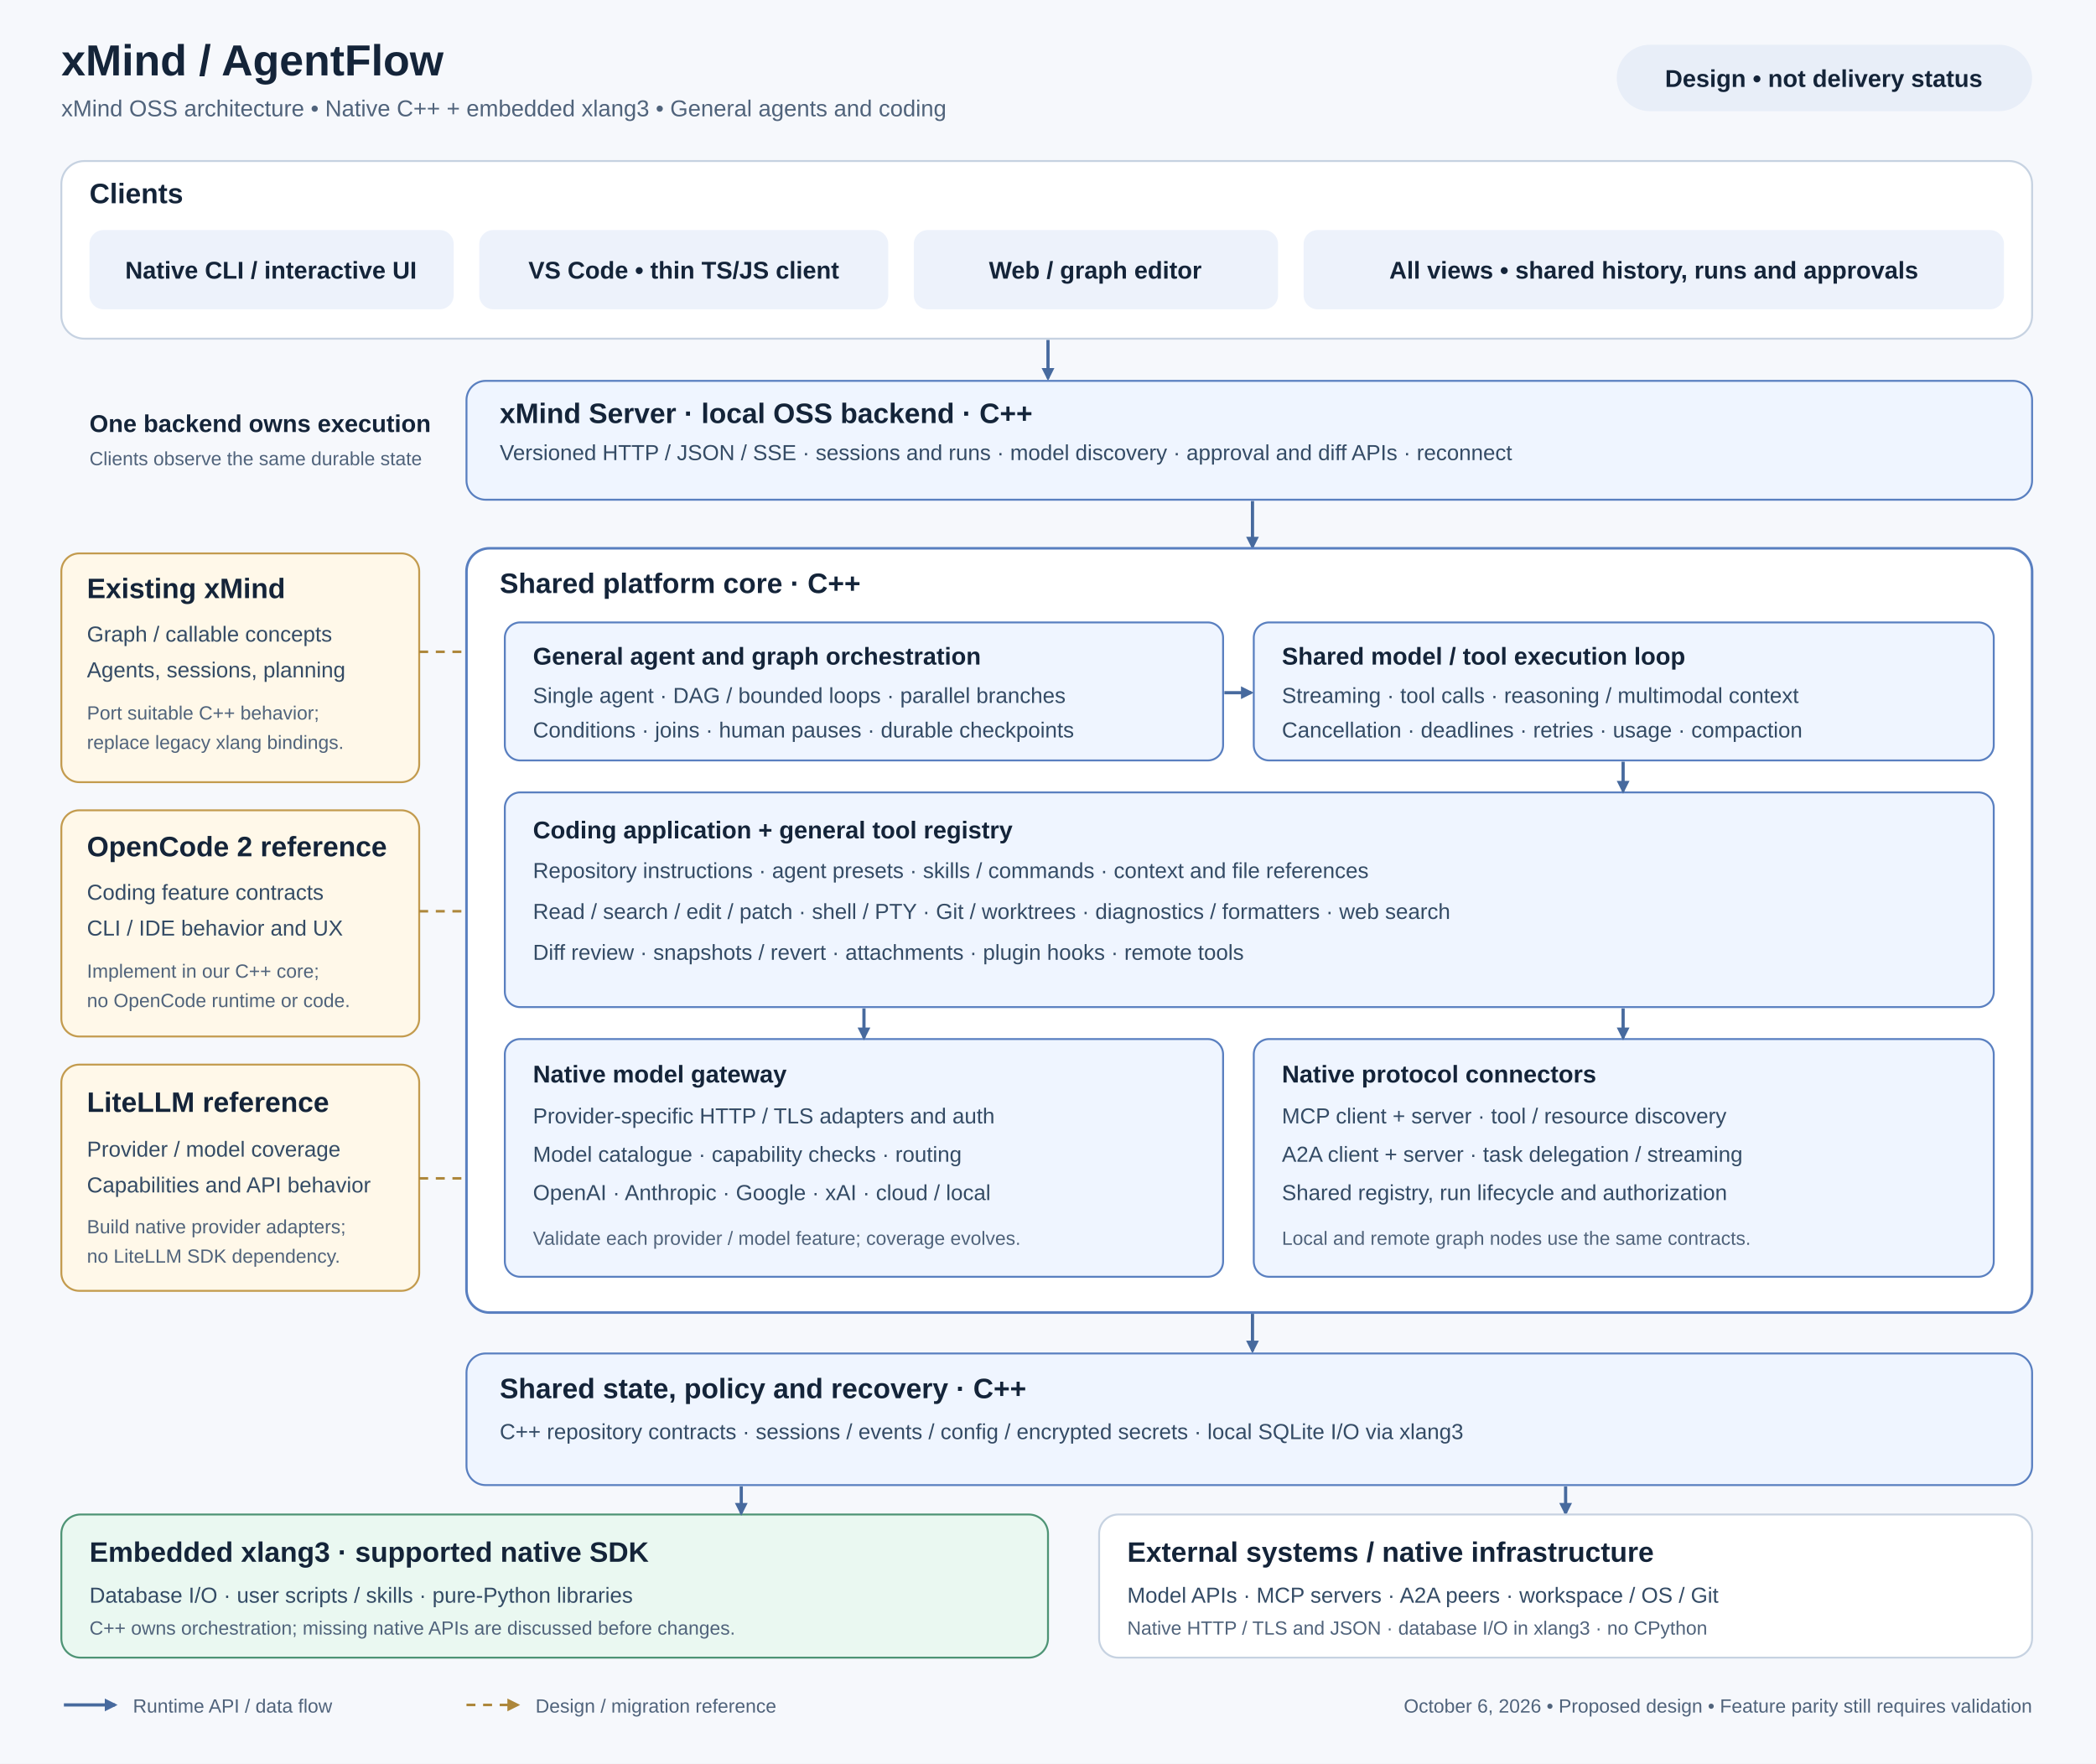
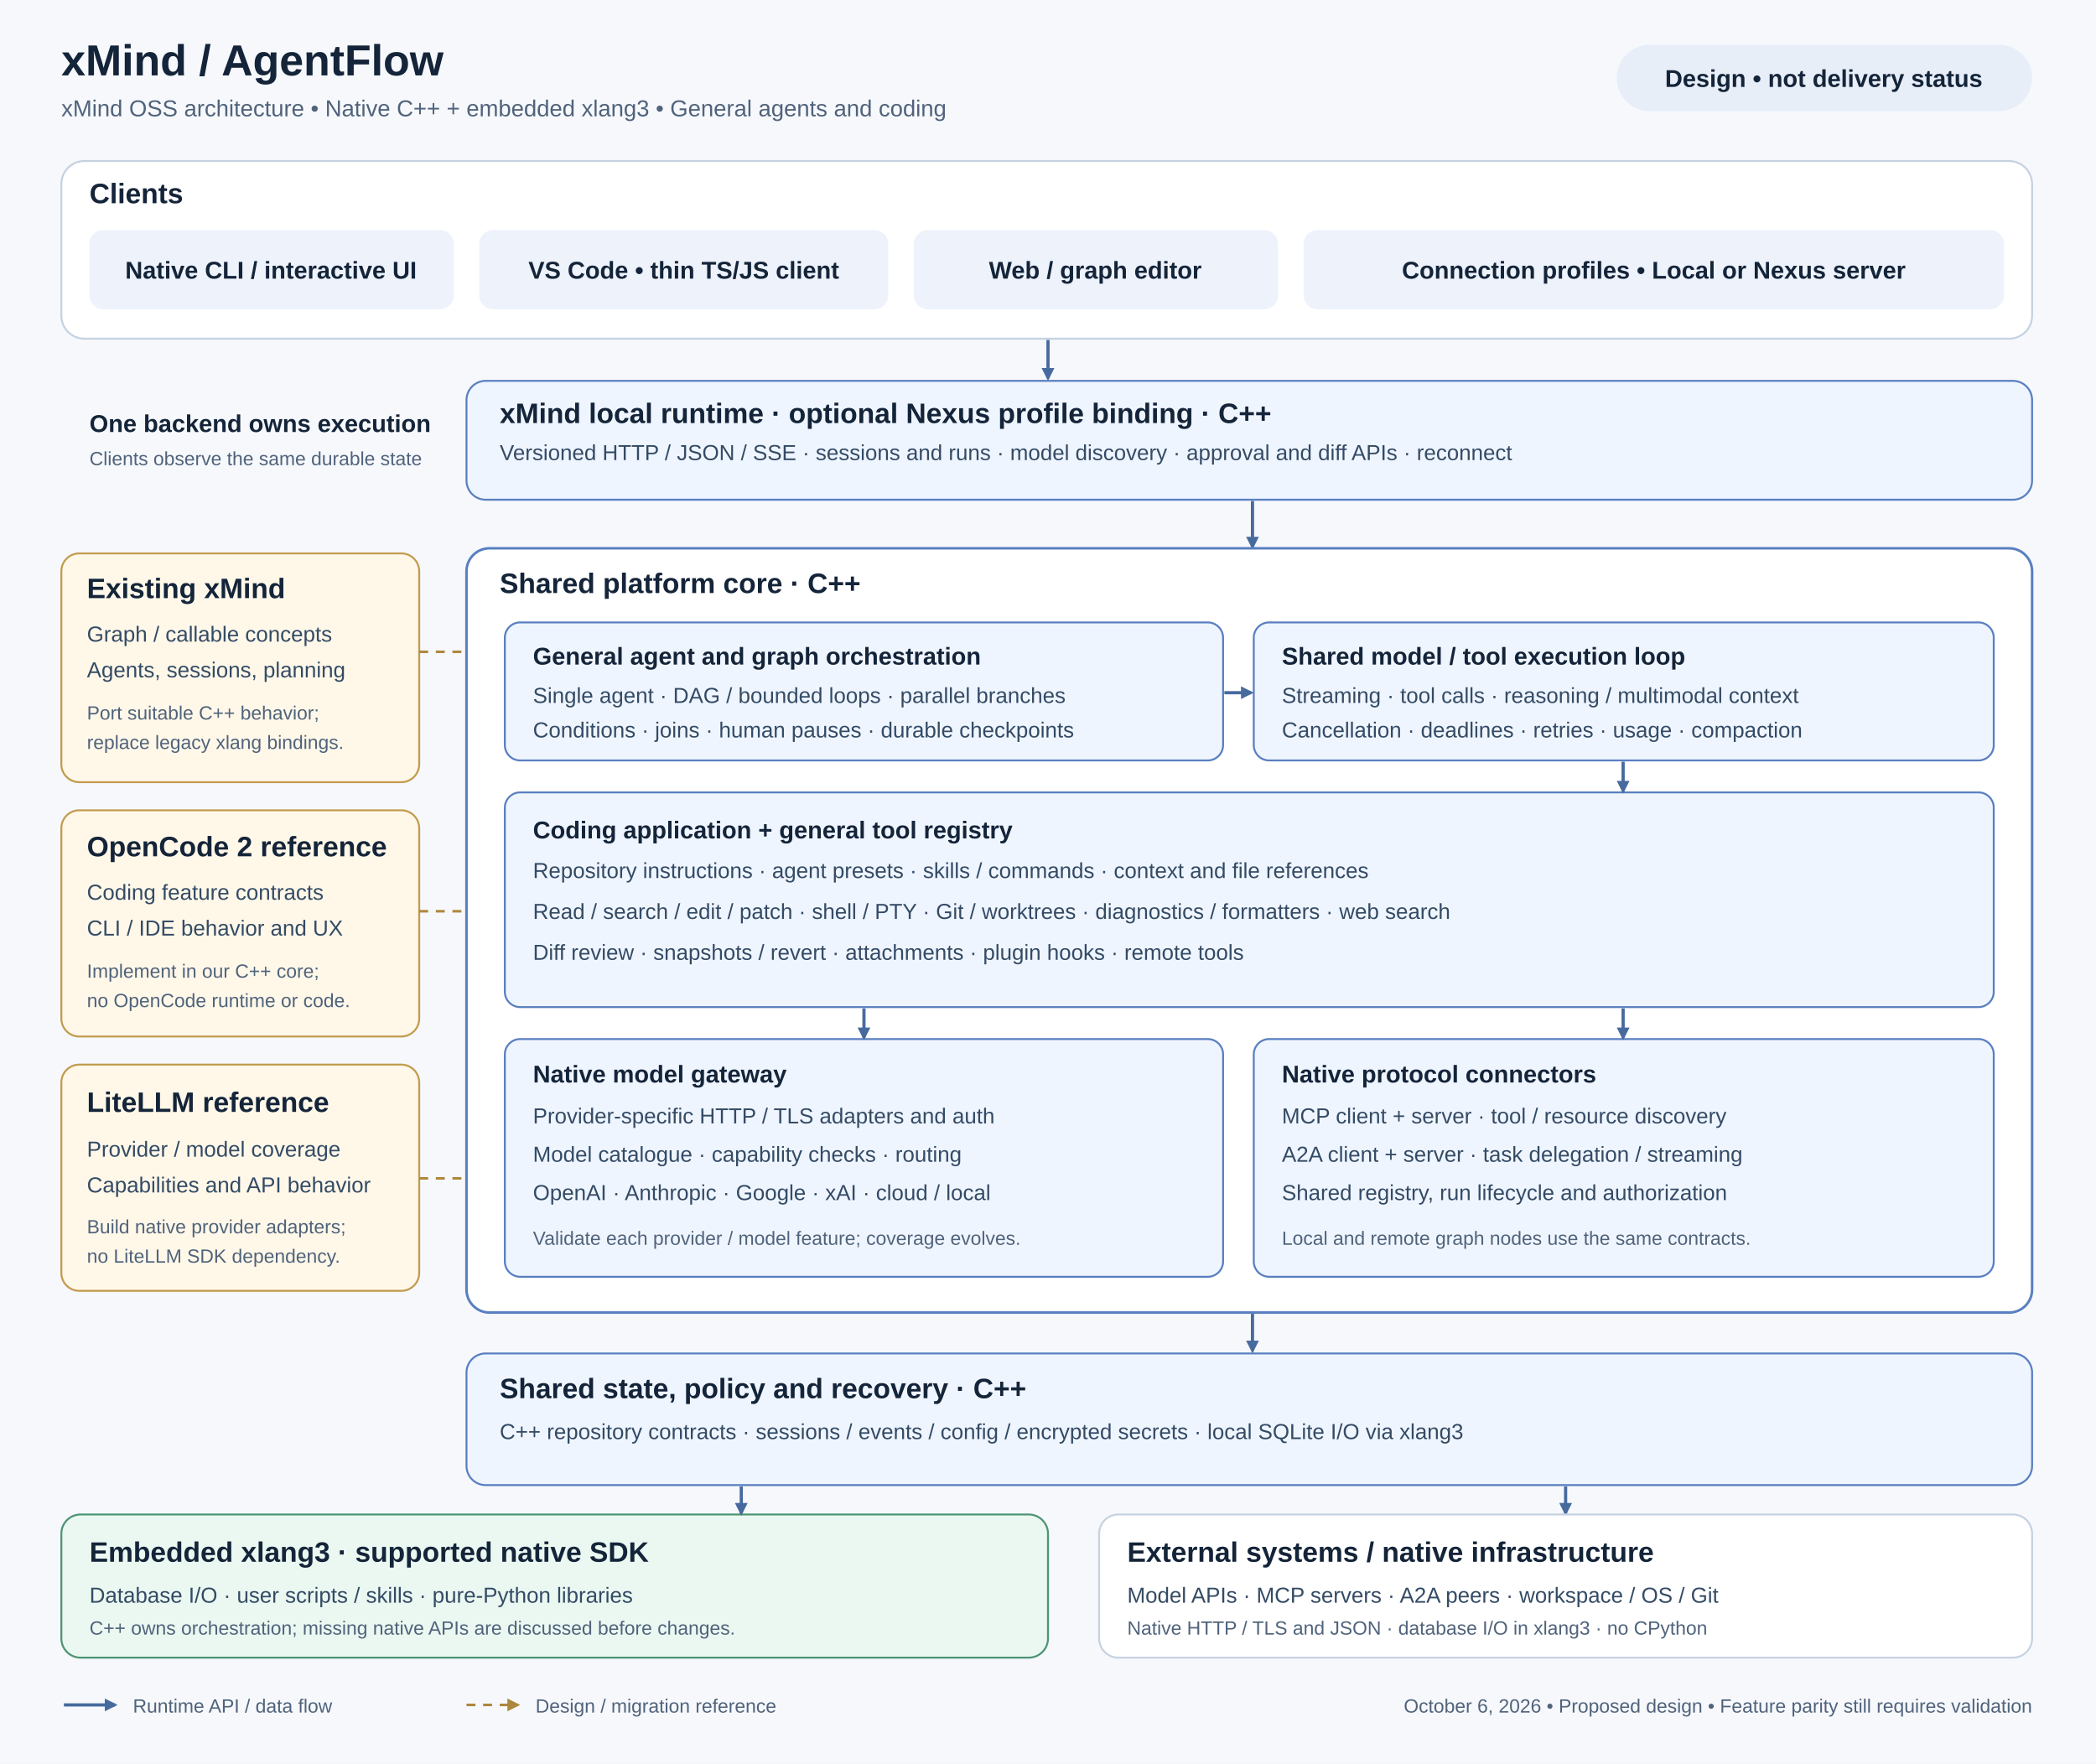
<svg xmlns="http://www.w3.org/2000/svg" width="1640" height="1380" viewBox="0 0 1640 1380" role="img" aria-labelledby="title desc">
  <defs>
    <style>
      text { font-family: 'Segoe UI', Arial, sans-serif; fill: #142439; }
      .title { font-size: 34px; font-weight: 700; }
      .subtitle { font-size: 18px; fill: #50637b; }
      .heading { font-size: 22px; font-weight: 700; }
      .label { font-size: 19px; font-weight: 600; }
      .body { font-size: 17px; fill: #344b65; }
      .small { font-size: 15px; fill: #50637b; }
      .card { fill: #fff; stroke: #c6d2e1; stroke-width: 1.5; }
      .native { fill: #eff5ff; stroke: #597fc0; stroke-width: 1.5; }
      .runtime { fill: #eaf8f1; stroke: #4e9475; stroke-width: 1.5; }
      .ref { fill: #fff8e9; stroke: #c39b4e; stroke-width: 1.5; }
      .flow { fill: none; stroke: #476a9e; stroke-width: 2.5; marker-end: url(#arrow); }
      .reference { fill: none; stroke: #ad873b; stroke-width: 2; stroke-dasharray: 7 6; marker-end: url(#refArrow); }
    </style>
    <marker id="arrow" markerWidth="10" markerHeight="10" refX="8" refY="5" orient="auto" markerUnits="userSpaceOnUse">
      <path d="M0 0L10 5L0 10Z" fill="#476a9e" />
    </marker>
    <marker id="refArrow" markerWidth="10" markerHeight="10" refX="8" refY="5" orient="auto" markerUnits="userSpaceOnUse">
      <path d="M0 0L10 5L0 10Z" fill="#ad873b" />
    </marker>
  </defs>
  <rect width="1640" height="1380" fill="#f6f8fc" />
  <text x="48" y="59" class="title">xMind / AgentFlow</text>
  <text x="48" y="91" class="subtitle">xMind OSS architecture • Native C++ + embedded xlang3 • General agents and coding</text>
  <rect x="1265" y="35" width="325" height="52" rx="26" fill="#e8eef8" />
  <text x="1427" y="68" text-anchor="middle" class="label">Design • not delivery status</text>
  <rect x="48" y="126" width="1542" height="139" rx="18" class="card" />
  <text x="70" y="159" class="heading">Clients</text>
  <rect x="70" y="180" width="285" height="62" rx="11" fill="#edf2fb" />
  <text x="212" y="218" text-anchor="middle" class="label">Native CLI / interactive UI</text>
  <rect x="375" y="180" width="320" height="62" rx="11" fill="#edf2fb" />
  <text x="535" y="218" text-anchor="middle" class="label">VS Code • thin TS/JS client</text>
  <rect x="715" y="180" width="285" height="62" rx="11" fill="#edf2fb" />
  <text x="857" y="218" text-anchor="middle" class="label">Web / graph editor</text>
  <rect x="1020" y="180" width="548" height="62" rx="11" fill="#edf2fb" />
-   <text x="1294" y="218" text-anchor="middle" class="label">All views • shared history, runs and approvals</text>
+   <text x="1294" y="218" text-anchor="middle" class="label">Connection profiles • Local or Nexus server</text>
  <path d="M820 266V296" class="flow" />
  <rect x="365" y="298" width="1225" height="93" rx="15" class="native" />
-   <text x="391" y="331" class="heading">xMind Server · local OSS backend · C++</text>
+   <text x="391" y="331" class="heading">xMind local runtime · optional Nexus profile binding · C++</text>
  <text x="391" y="360" class="body">Versioned HTTP / JSON / SSE · sessions and runs · model discovery · approval and diff APIs · reconnect</text>
  <text x="70" y="338" class="label">One backend owns execution</text>
  <text x="70" y="364" class="small">Clients observe the same durable state</text>
  <path d="M980 392V428" class="flow" />
  <rect x="48" y="433" width="280" height="179" rx="14" class="ref" />
  <text x="68" y="468" class="heading">Existing xMind</text>
  <text x="68" y="502" class="body">Graph / callable concepts</text>
  <text x="68" y="530" class="body">Agents, sessions, planning</text>
  <text x="68" y="563" class="small">Port suitable C++ behavior;</text>
  <text x="68" y="586" class="small">replace legacy xlang bindings.</text>
  <path d="M328 510H392" class="reference" />
  <rect x="48" y="634" width="280" height="177" rx="14" class="ref" />
  <text x="68" y="670" class="heading">OpenCode 2 reference</text>
  <text x="68" y="704" class="body">Coding feature contracts</text>
  <text x="68" y="732" class="body">CLI / IDE behavior and UX</text>
  <text x="68" y="765" class="small">Implement in our C++ core;</text>
  <text x="68" y="788" class="small">no OpenCode runtime or code.</text>
  <path d="M328 713H392" class="reference" />
  <rect x="48" y="833" width="280" height="177" rx="14" class="ref" />
  <text x="68" y="870" class="heading">LiteLLM reference</text>
  <text x="68" y="905" class="body">Provider / model coverage</text>
  <text x="68" y="933" class="body">Capabilities and API behavior</text>
  <text x="68" y="965" class="small">Build native provider adapters;</text>
  <text x="68" y="988" class="small">no LiteLLM SDK dependency.</text>
  <path d="M328 922H392" class="reference" />
  <rect x="365" y="429" width="1225" height="598" rx="18" fill="#fff" stroke="#597fc0" stroke-width="2" />
  <text x="391" y="464" class="heading">Shared platform core · C++</text>
  <rect x="395" y="487" width="562" height="108" rx="12" class="native" />
  <text x="417" y="520" class="label">General agent and graph orchestration</text>
  <text x="417" y="550" class="body">Single agent · DAG / bounded loops · parallel branches</text>
  <text x="417" y="577" class="body">Conditions · joins · human pauses · durable checkpoints</text>
  <rect x="981" y="487" width="579" height="108" rx="12" class="native" />
  <text x="1003" y="520" class="label">Shared model / tool execution loop</text>
  <text x="1003" y="550" class="body">Streaming · tool calls · reasoning / multimodal context</text>
  <text x="1003" y="577" class="body">Cancellation · deadlines · retries · usage · compaction</text>
  <path d="M958 542H979" class="flow" />
  <rect x="395" y="620" width="1165" height="168" rx="12" class="native" />
  <text x="417" y="656" class="label">Coding application + general tool registry</text>
  <text x="417" y="687" class="body">Repository instructions · agent presets · skills / commands · context and file references</text>
  <text x="417" y="719" class="body">Read / search / edit / patch · shell / PTY · Git / worktrees · diagnostics / formatters · web search</text>
  <text x="417" y="751" class="body">Diff review · snapshots / revert · attachments · plugin hooks · remote tools</text>
  <path d="M1270 596V619" class="flow" />
  <rect x="395" y="813" width="562" height="186" rx="12" class="native" />
  <text x="417" y="847" class="label">Native model gateway</text>
  <text x="417" y="879" class="body">Provider-specific HTTP / TLS adapters and auth</text>
  <text x="417" y="909" class="body">Model catalogue · capability checks · routing</text>
  <text x="417" y="939" class="body">OpenAI · Anthropic · Google · xAI · cloud / local</text>
  <text x="417" y="974" class="small">Validate each provider / model feature; coverage evolves.</text>
  <rect x="981" y="813" width="579" height="186" rx="12" class="native" />
  <text x="1003" y="847" class="label">Native protocol connectors</text>
  <text x="1003" y="879" class="body">MCP client + server · tool / resource discovery</text>
  <text x="1003" y="909" class="body">A2A client + server · task delegation / streaming</text>
  <text x="1003" y="939" class="body">Shared registry, run lifecycle and authorization</text>
  <text x="1003" y="974" class="small">Local and remote graph nodes use the same contracts.</text>
  <path d="M676 789V812" class="flow" />
  <path d="M1270 789V812" class="flow" />
  <path d="M980 1028V1057" class="flow" />
  <rect x="365" y="1059" width="1225" height="103" rx="15" class="native" />
  <text x="391" y="1094" class="heading">Shared state, policy and recovery · C++</text>
  <text x="391" y="1126" class="body">C++ repository contracts · sessions / events / config / encrypted secrets · local SQLite I/O via xlang3</text>
  <rect x="48" y="1185" width="772" height="112" rx="15" class="runtime" />
  <text x="70" y="1222" class="heading">Embedded xlang3 · supported native SDK</text>
  <text x="70" y="1254" class="body">Database I/O · user scripts / skills · pure-Python libraries</text>
  <text x="70" y="1279" class="small">C++ owns orchestration; missing native APIs are discussed before changes.</text>
  <path d="M580 1163V1184" class="flow" />
  <path d="M1225 1163V1184" class="flow" />
  <rect x="860" y="1185" width="730" height="112" rx="15" class="card" />
  <text x="882" y="1222" class="heading">External systems / native infrastructure</text>
  <text x="882" y="1254" class="body">Model APIs · MCP servers · A2A peers · workspace / OS / Git</text>
  <text x="882" y="1279" class="small">Native HTTP / TLS and JSON · database I/O in xlang3 · no CPython</text>
  <path d="M50 1334H90" class="flow" />
  <text x="104" y="1340" class="small">Runtime API / data flow</text>
  <path d="M365 1334H405" class="reference" />
  <text x="419" y="1340" class="small">Design / migration reference</text>
  <text x="1590" y="1340" text-anchor="end" class="small">October 6, 2026 • Proposed design • Feature parity still requires validation</text>
</svg>
